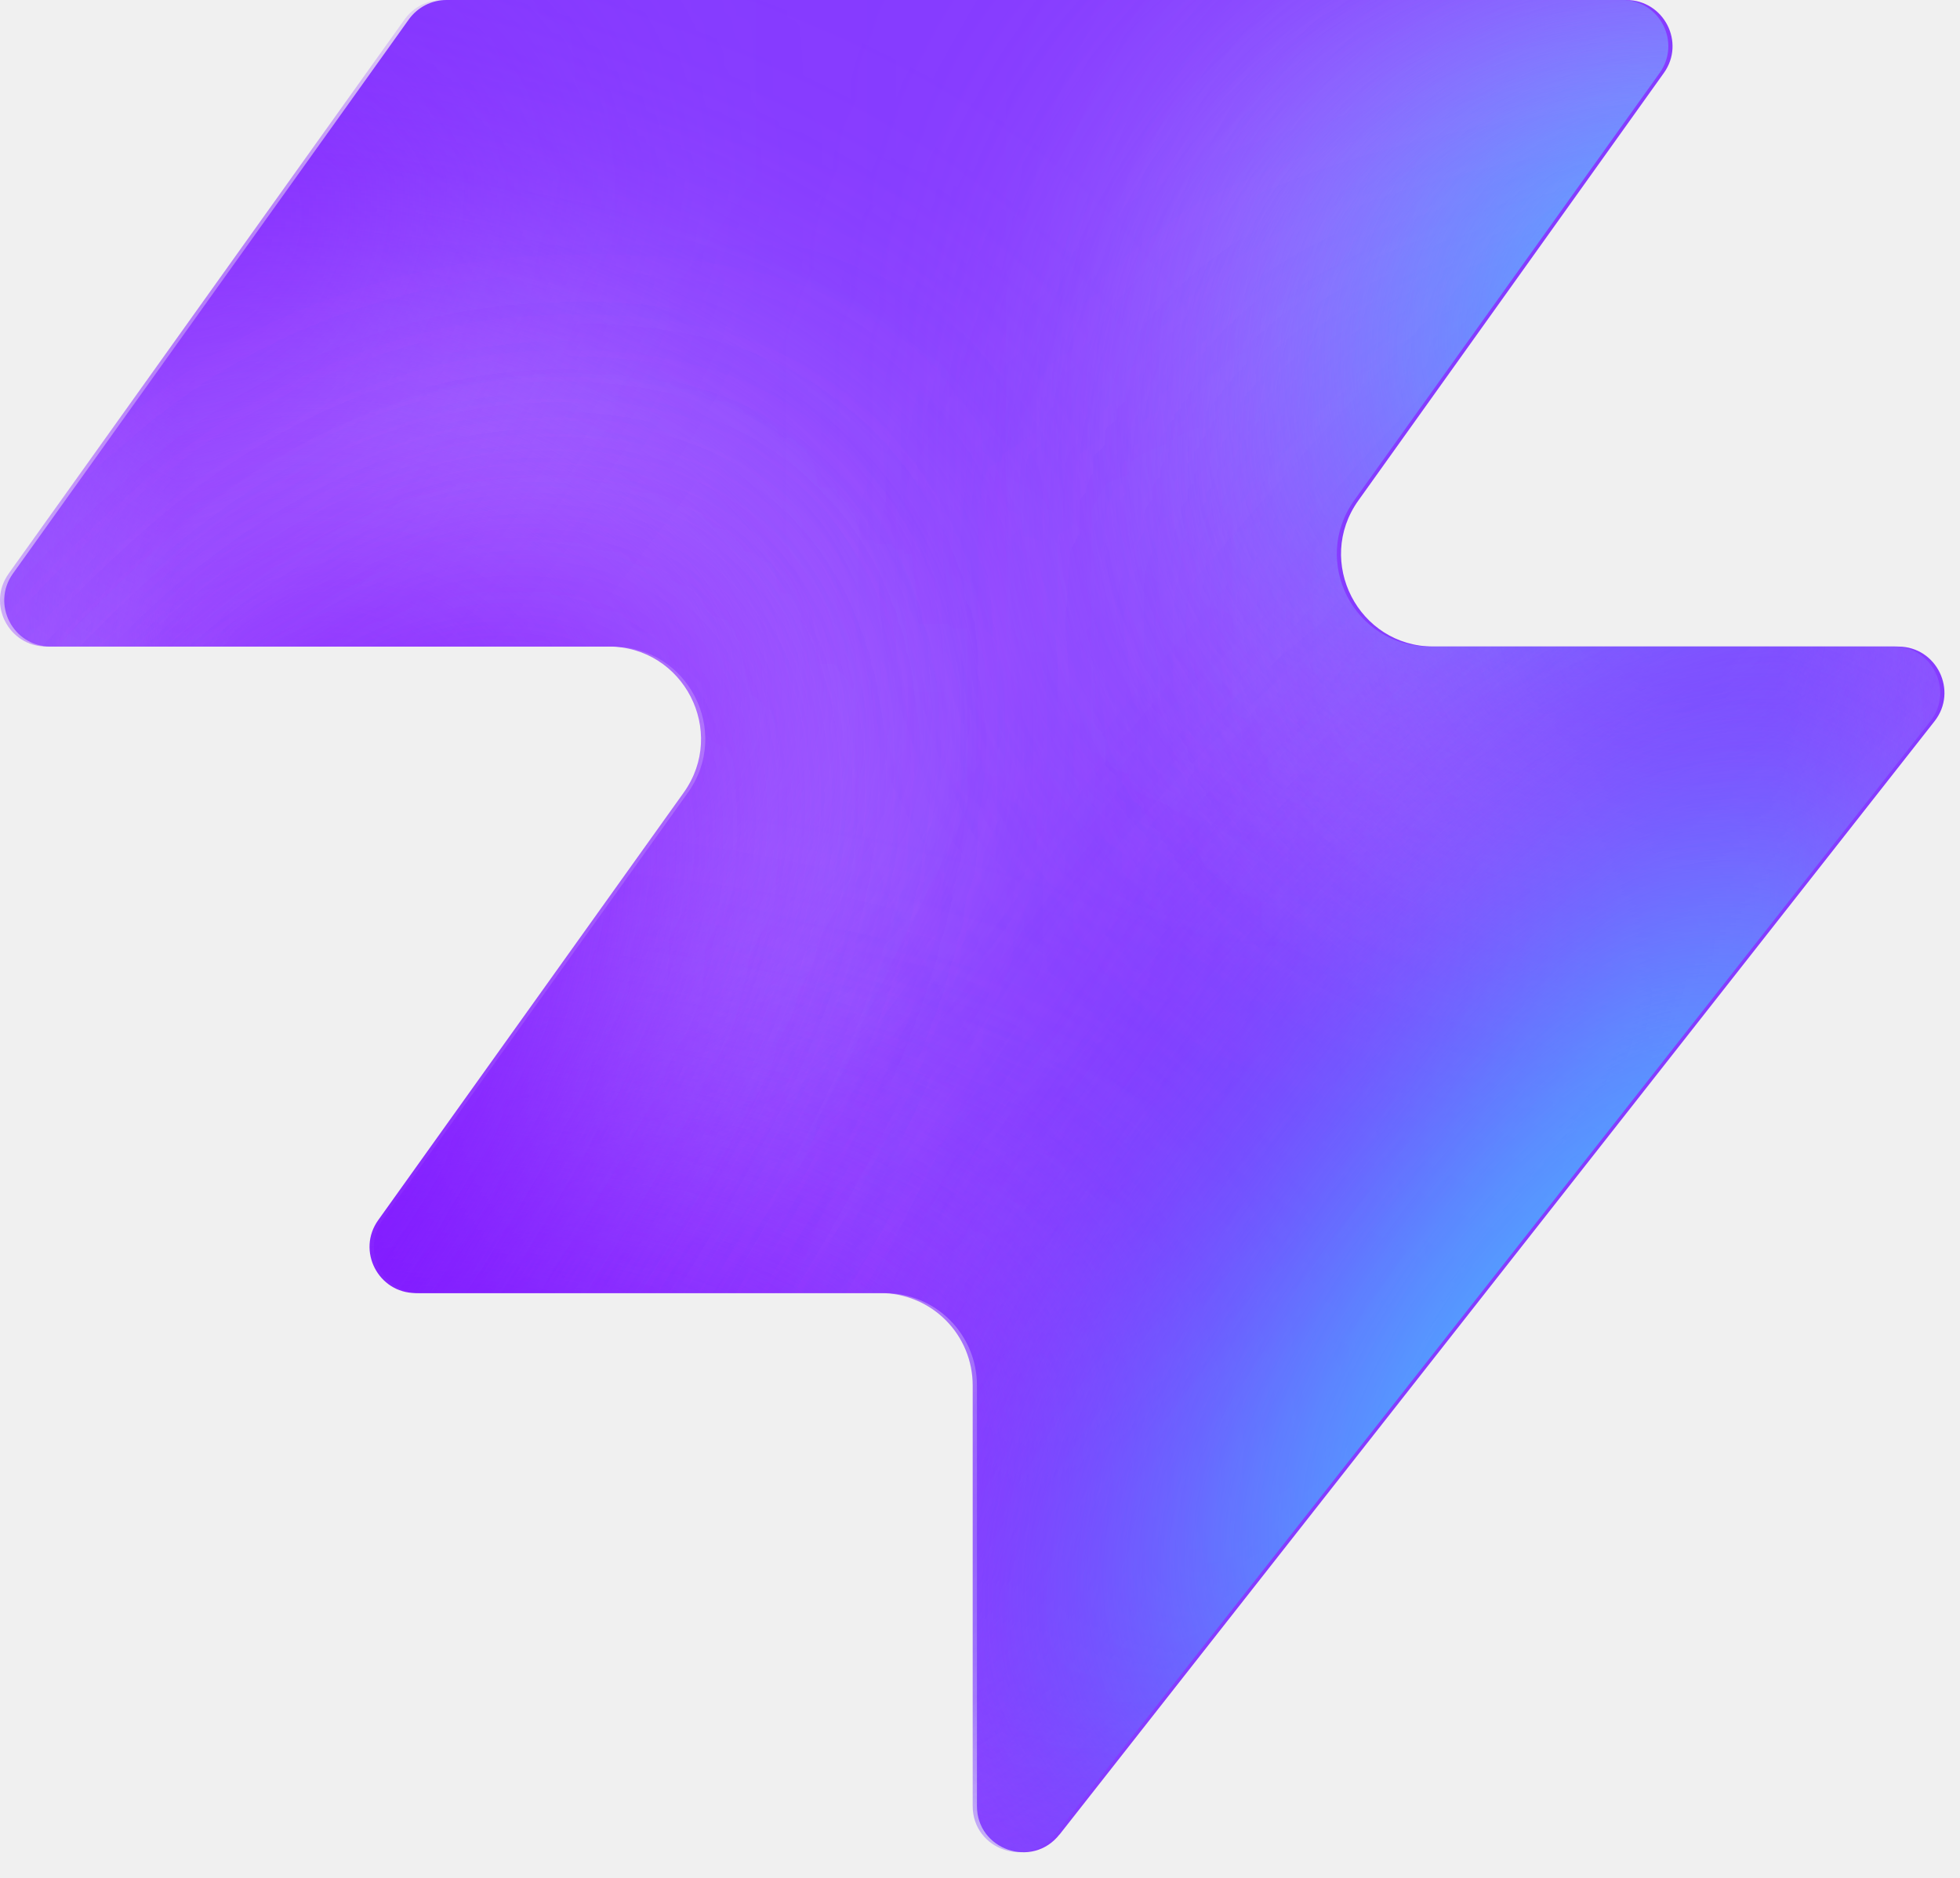
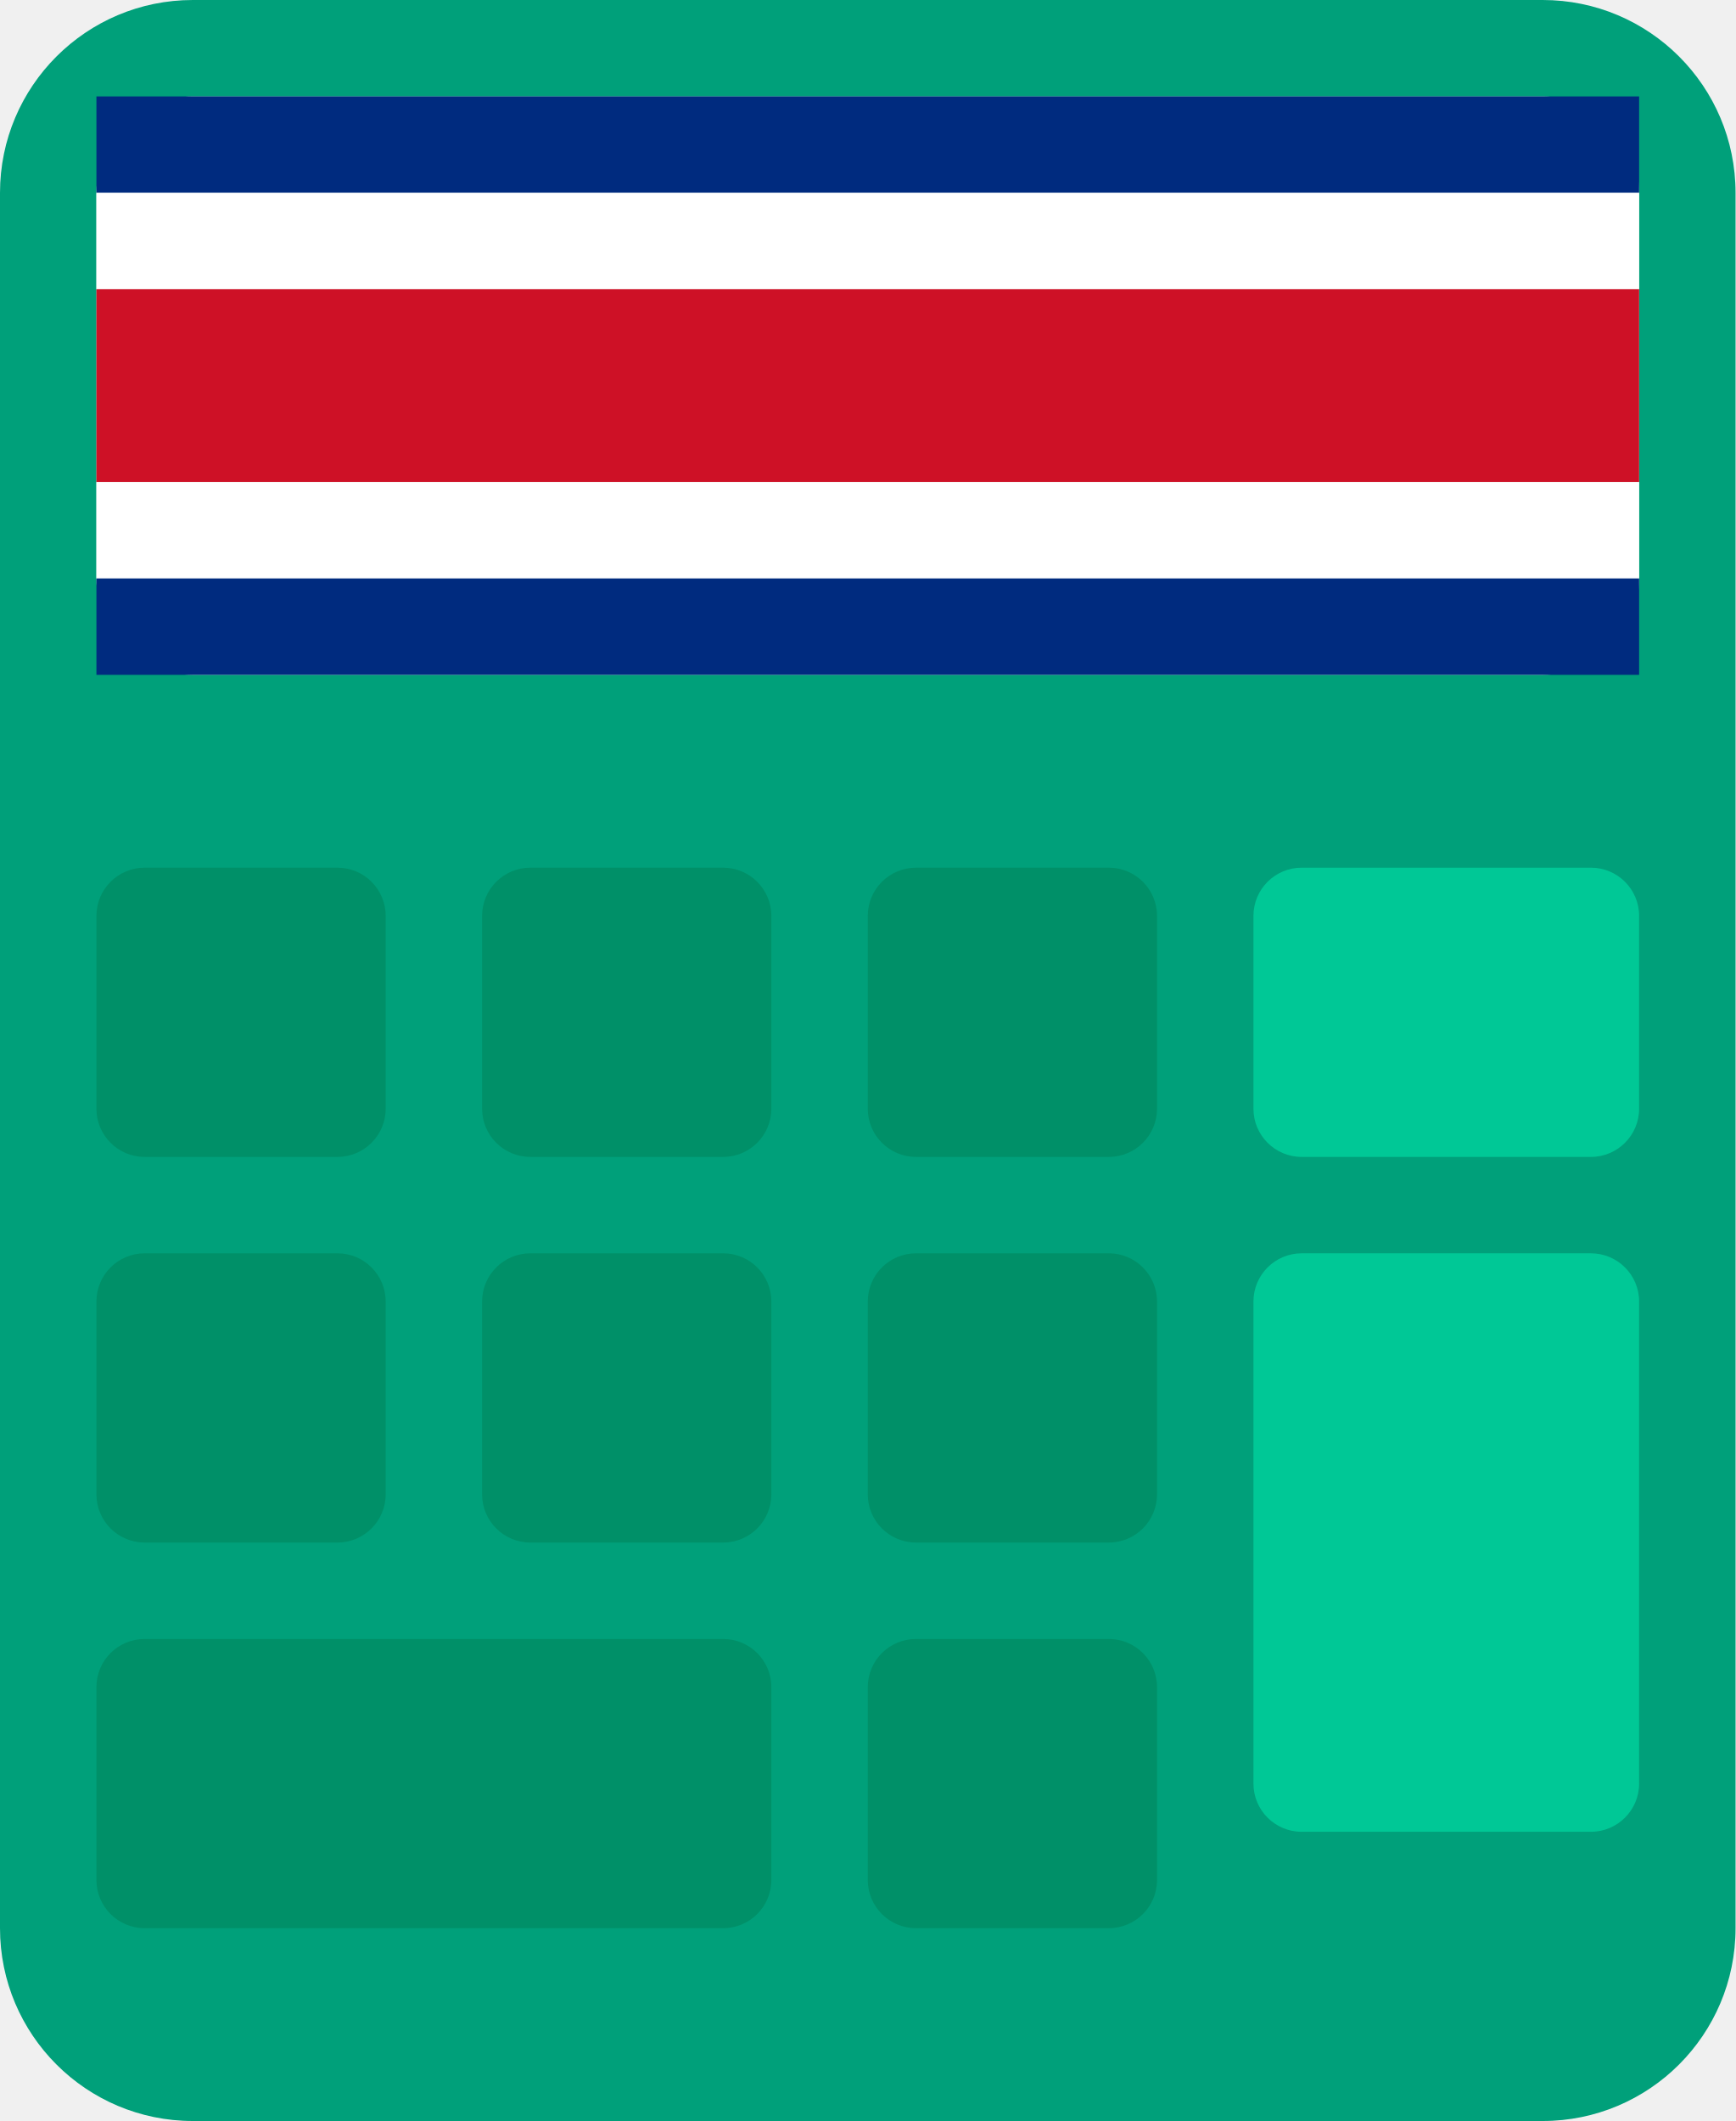
- <svg xmlns="http://www.w3.org/2000/svg" width="48" height="46" fill="none" viewBox="0 0 48 46">
-   <path fill="#863bff" d="M25.946 44.938c-.664.845-2.021.375-2.021-.698V33.937a2.26 2.26 0 0 0-2.262-2.262H10.287c-.92 0-1.456-1.04-.92-1.788l7.48-10.471c1.07-1.497 0-3.578-1.842-3.578H1.237c-.92 0-1.456-1.04-.92-1.788L10.013.474c.214-.297.556-.474.92-.474h28.894c.92 0 1.456 1.04.92 1.788l-7.48 10.471c-1.07 1.498 0 3.579 1.842 3.579h11.377c.943 0 1.473 1.088.89 1.83L25.947 44.94z" style="fill:#863bff;fill:color(display-p3 .525 .23 1);fill-opacity:1" />
-   <mask id="a" width="48" height="46" x="0" y="0" maskUnits="userSpaceOnUse" style="mask-type:alpha">
-     <path fill="#000" d="M25.842 44.938c-.664.844-2.021.375-2.021-.698V33.937a2.26 2.26 0 0 0-2.262-2.262H10.183c-.92 0-1.456-1.04-.92-1.788l7.48-10.471c1.07-1.498 0-3.579-1.842-3.579H1.133c-.92 0-1.456-1.04-.92-1.787L9.91.473c.214-.297.556-.474.92-.474h28.894c.92 0 1.456 1.04.92 1.788l-7.48 10.471c-1.07 1.498 0 3.578 1.842 3.578h11.377c.943 0 1.473 1.088.89 1.832L25.843 44.94z" style="fill:#000;fill-opacity:1" />
-   </mask>
-   <g mask="url(#a)">
-     <g filter="url(#b)">
-       <ellipse cx="5.508" cy="14.704" fill="#ede6ff" rx="5.508" ry="14.704" style="fill:#ede6ff;fill:color(display-p3 .927 .903 1);fill-opacity:1" transform="matrix(.00324 1 1 -.00324 -4.47 31.516)" />
-     </g>
-     <g filter="url(#c)">
-       <ellipse cx="10.399" cy="29.851" fill="#ede6ff" rx="10.399" ry="29.851" style="fill:#ede6ff;fill:color(display-p3 .927 .903 1);fill-opacity:1" transform="matrix(.00324 1 1 -.00324 -39.328 7.883)" />
-     </g>
-     <g filter="url(#d)">
-       <ellipse cx="5.508" cy="30.487" fill="#7e14ff" rx="5.508" ry="30.487" style="fill:#7e14ff;fill:color(display-p3 .492 .077 1);fill-opacity:1" transform="rotate(89.814 -25.913 -14.639)scale(1 -1)" />
-     </g>
-     <g filter="url(#e)">
-       <ellipse cx="5.508" cy="30.599" fill="#7e14ff" rx="5.508" ry="30.599" style="fill:#7e14ff;fill:color(display-p3 .492 .077 1);fill-opacity:1" transform="rotate(89.814 -32.644 -3.334)scale(1 -1)" />
-     </g>
-     <g filter="url(#f)">
-       <ellipse cx="5.508" cy="30.599" fill="#7e14ff" rx="5.508" ry="30.599" style="fill:#7e14ff;fill:color(display-p3 .492 .077 1);fill-opacity:1" transform="matrix(.00324 1 1 -.00324 -34.34 30.47)" />
-     </g>
-     <g filter="url(#g)">
-       <ellipse cx="14.072" cy="22.078" fill="#ede6ff" rx="14.072" ry="22.078" style="fill:#ede6ff;fill:color(display-p3 .927 .903 1);fill-opacity:1" transform="rotate(93.35 24.506 48.493)scale(-1 1)" />
-     </g>
-     <g filter="url(#h)">
-       <ellipse cx="3.47" cy="21.501" fill="#7e14ff" rx="3.47" ry="21.501" style="fill:#7e14ff;fill:color(display-p3 .492 .077 1);fill-opacity:1" transform="rotate(89.009 28.708 47.59)scale(-1 1)" />
-     </g>
-     <g filter="url(#i)">
-       <ellipse cx="3.47" cy="21.501" fill="#7e14ff" rx="3.47" ry="21.501" style="fill:#7e14ff;fill:color(display-p3 .492 .077 1);fill-opacity:1" transform="rotate(89.009 28.708 47.59)scale(-1 1)" />
-     </g>
-     <g filter="url(#j)">
-       <ellipse cx=".387" cy="8.972" fill="#7e14ff" rx="4.407" ry="29.108" style="fill:#7e14ff;fill:color(display-p3 .492 .077 1);fill-opacity:1" transform="rotate(39.51 .387 8.972)" />
-     </g>
-     <g filter="url(#k)">
-       <ellipse cx="47.523" cy="-6.092" fill="#7e14ff" rx="4.407" ry="29.108" style="fill:#7e14ff;fill:color(display-p3 .492 .077 1);fill-opacity:1" transform="rotate(37.892 47.523 -6.092)" />
-     </g>
-     <g filter="url(#l)">
-       <ellipse cx="41.412" cy="6.333" fill="#47bfff" rx="5.971" ry="9.665" style="fill:#47bfff;fill:color(display-p3 .28 .748 1);fill-opacity:1" transform="rotate(37.892 41.412 6.333)" />
-     </g>
-     <g filter="url(#m)">
-       <ellipse cx="-1.879" cy="38.332" fill="#7e14ff" rx="4.407" ry="29.108" style="fill:#7e14ff;fill:color(display-p3 .492 .077 1);fill-opacity:1" transform="rotate(37.892 -1.88 38.332)" />
-     </g>
-     <g filter="url(#n)">
-       <ellipse cx="-1.879" cy="38.332" fill="#7e14ff" rx="4.407" ry="29.108" style="fill:#7e14ff;fill:color(display-p3 .492 .077 1);fill-opacity:1" transform="rotate(37.892 -1.88 38.332)" />
-     </g>
-     <g filter="url(#o)">
-       <ellipse cx="35.651" cy="29.907" fill="#7e14ff" rx="4.407" ry="29.108" style="fill:#7e14ff;fill:color(display-p3 .492 .077 1);fill-opacity:1" transform="rotate(37.892 35.651 29.907)" />
-     </g>
-     <g filter="url(#p)">
-       <ellipse cx="38.418" cy="32.4" fill="#47bfff" rx="5.971" ry="15.297" style="fill:#47bfff;fill:color(display-p3 .28 .748 1);fill-opacity:1" transform="rotate(37.892 38.418 32.4)" />
-     </g>
-   </g>
-   <defs>
-     <filter id="b" width="60.045" height="41.654" x="-19.77" y="16.149" color-interpolation-filters="sRGB" filterUnits="userSpaceOnUse">
-       <feFlood flood-opacity="0" result="BackgroundImageFix" />
-       <feBlend in="SourceGraphic" in2="BackgroundImageFix" result="shape" />
-       <feGaussianBlur result="effect1_foregroundBlur_2002_17158" stdDeviation="7.659" />
-     </filter>
-     <filter id="c" width="90.34" height="51.437" x="-54.613" y="-7.533" color-interpolation-filters="sRGB" filterUnits="userSpaceOnUse">
-       <feFlood flood-opacity="0" result="BackgroundImageFix" />
-       <feBlend in="SourceGraphic" in2="BackgroundImageFix" result="shape" />
-       <feGaussianBlur result="effect1_foregroundBlur_2002_17158" stdDeviation="7.659" />
-     </filter>
-     <filter id="d" width="79.355" height="29.4" x="-49.64" y="2.03" color-interpolation-filters="sRGB" filterUnits="userSpaceOnUse">
-       <feFlood flood-opacity="0" result="BackgroundImageFix" />
-       <feBlend in="SourceGraphic" in2="BackgroundImageFix" result="shape" />
-       <feGaussianBlur result="effect1_foregroundBlur_2002_17158" stdDeviation="4.596" />
-     </filter>
-     <filter id="e" width="79.579" height="29.4" x="-45.045" y="20.029" color-interpolation-filters="sRGB" filterUnits="userSpaceOnUse">
-       <feFlood flood-opacity="0" result="BackgroundImageFix" />
-       <feBlend in="SourceGraphic" in2="BackgroundImageFix" result="shape" />
-       <feGaussianBlur result="effect1_foregroundBlur_2002_17158" stdDeviation="4.596" />
-     </filter>
-     <filter id="f" width="79.579" height="29.4" x="-43.513" y="21.178" color-interpolation-filters="sRGB" filterUnits="userSpaceOnUse">
-       <feFlood flood-opacity="0" result="BackgroundImageFix" />
-       <feBlend in="SourceGraphic" in2="BackgroundImageFix" result="shape" />
-       <feGaussianBlur result="effect1_foregroundBlur_2002_17158" stdDeviation="4.596" />
-     </filter>
-     <filter id="g" width="74.749" height="58.852" x="15.756" y="-17.901" color-interpolation-filters="sRGB" filterUnits="userSpaceOnUse">
-       <feFlood flood-opacity="0" result="BackgroundImageFix" />
-       <feBlend in="SourceGraphic" in2="BackgroundImageFix" result="shape" />
-       <feGaussianBlur result="effect1_foregroundBlur_2002_17158" stdDeviation="7.659" />
-     </filter>
-     <filter id="h" width="61.377" height="25.362" x="23.548" y="2.284" color-interpolation-filters="sRGB" filterUnits="userSpaceOnUse">
-       <feFlood flood-opacity="0" result="BackgroundImageFix" />
-       <feBlend in="SourceGraphic" in2="BackgroundImageFix" result="shape" />
-       <feGaussianBlur result="effect1_foregroundBlur_2002_17158" stdDeviation="4.596" />
-     </filter>
-     <filter id="i" width="61.377" height="25.362" x="23.548" y="2.284" color-interpolation-filters="sRGB" filterUnits="userSpaceOnUse">
-       <feFlood flood-opacity="0" result="BackgroundImageFix" />
-       <feBlend in="SourceGraphic" in2="BackgroundImageFix" result="shape" />
-       <feGaussianBlur result="effect1_foregroundBlur_2002_17158" stdDeviation="4.596" />
-     </filter>
-     <filter id="j" width="56.045" height="63.649" x="-27.636" y="-22.853" color-interpolation-filters="sRGB" filterUnits="userSpaceOnUse">
-       <feFlood flood-opacity="0" result="BackgroundImageFix" />
-       <feBlend in="SourceGraphic" in2="BackgroundImageFix" result="shape" />
-       <feGaussianBlur result="effect1_foregroundBlur_2002_17158" stdDeviation="4.596" />
-     </filter>
-     <filter id="k" width="54.814" height="64.646" x="20.116" y="-38.415" color-interpolation-filters="sRGB" filterUnits="userSpaceOnUse">
-       <feFlood flood-opacity="0" result="BackgroundImageFix" />
-       <feBlend in="SourceGraphic" in2="BackgroundImageFix" result="shape" />
-       <feGaussianBlur result="effect1_foregroundBlur_2002_17158" stdDeviation="4.596" />
-     </filter>
-     <filter id="l" width="33.541" height="35.313" x="24.641" y="-11.323" color-interpolation-filters="sRGB" filterUnits="userSpaceOnUse">
-       <feFlood flood-opacity="0" result="BackgroundImageFix" />
-       <feBlend in="SourceGraphic" in2="BackgroundImageFix" result="shape" />
-       <feGaussianBlur result="effect1_foregroundBlur_2002_17158" stdDeviation="4.596" />
-     </filter>
-     <filter id="m" width="54.814" height="64.646" x="-29.286" y="6.009" color-interpolation-filters="sRGB" filterUnits="userSpaceOnUse">
-       <feFlood flood-opacity="0" result="BackgroundImageFix" />
-       <feBlend in="SourceGraphic" in2="BackgroundImageFix" result="shape" />
-       <feGaussianBlur result="effect1_foregroundBlur_2002_17158" stdDeviation="4.596" />
-     </filter>
-     <filter id="n" width="54.814" height="64.646" x="-29.286" y="6.009" color-interpolation-filters="sRGB" filterUnits="userSpaceOnUse">
-       <feFlood flood-opacity="0" result="BackgroundImageFix" />
-       <feBlend in="SourceGraphic" in2="BackgroundImageFix" result="shape" />
-       <feGaussianBlur result="effect1_foregroundBlur_2002_17158" stdDeviation="4.596" />
-     </filter>
-     <filter id="o" width="54.814" height="64.646" x="8.244" y="-2.416" color-interpolation-filters="sRGB" filterUnits="userSpaceOnUse">
-       <feFlood flood-opacity="0" result="BackgroundImageFix" />
-       <feBlend in="SourceGraphic" in2="BackgroundImageFix" result="shape" />
-       <feGaussianBlur result="effect1_foregroundBlur_2002_17158" stdDeviation="4.596" />
-     </filter>
-     <filter id="p" width="39.409" height="43.623" x="18.713" y="10.588" color-interpolation-filters="sRGB" filterUnits="userSpaceOnUse">
-       <feFlood flood-opacity="0" result="BackgroundImageFix" />
-       <feBlend in="SourceGraphic" in2="BackgroundImageFix" result="shape" />
-       <feGaussianBlur result="effect1_foregroundBlur_2002_17158" stdDeviation="4.596" />
-     </filter>
-   </defs>
+ <svg xmlns="http://www.w3.org/2000/svg" viewBox="0 0 18 22">
+   <rect x="0" y="0" width="18" height="22" rx="2" fill="#00a07a" />
+   <rect x="1" y="1" width="16" height="6" rx="1" fill="#e0f5ef" />
+   <rect x="1" y="1" width="16" height="1" fill="#002B7F" />
+   <rect x="1" y="2" width="16" height="1" fill="#FFFFFF" />
+   <rect x="1" y="3" width="16" height="2" fill="#CE1126" />
+   <rect x="1" y="5" width="16" height="1" fill="#FFFFFF" />
+   <rect x="1" y="6" width="16" height="1" fill="#002B7F" />
+   <rect x="1" y="9" width="3" height="3" rx="0.5" fill="#009068" />
+   <rect x="5" y="9" width="3" height="3" rx="0.5" fill="#009068" />
+   <rect x="9" y="9" width="3" height="3" rx="0.5" fill="#009068" />
+   <rect x="13" y="9" width="4" height="3" rx="0.5" fill="#00c896" />
+   <rect x="1" y="13" width="3" height="3" rx="0.5" fill="#009068" />
+   <rect x="5" y="13" width="3" height="3" rx="0.5" fill="#009068" />
+   <rect x="9" y="13" width="3" height="3" rx="0.5" fill="#009068" />
+   <rect x="13" y="13" width="4" height="6" rx="0.5" fill="#00c896" />
+   <rect x="1" y="17" width="7" height="3" rx="0.5" fill="#009068" />
+   <rect x="9" y="17" width="3" height="3" rx="0.5" fill="#009068" />
</svg>
